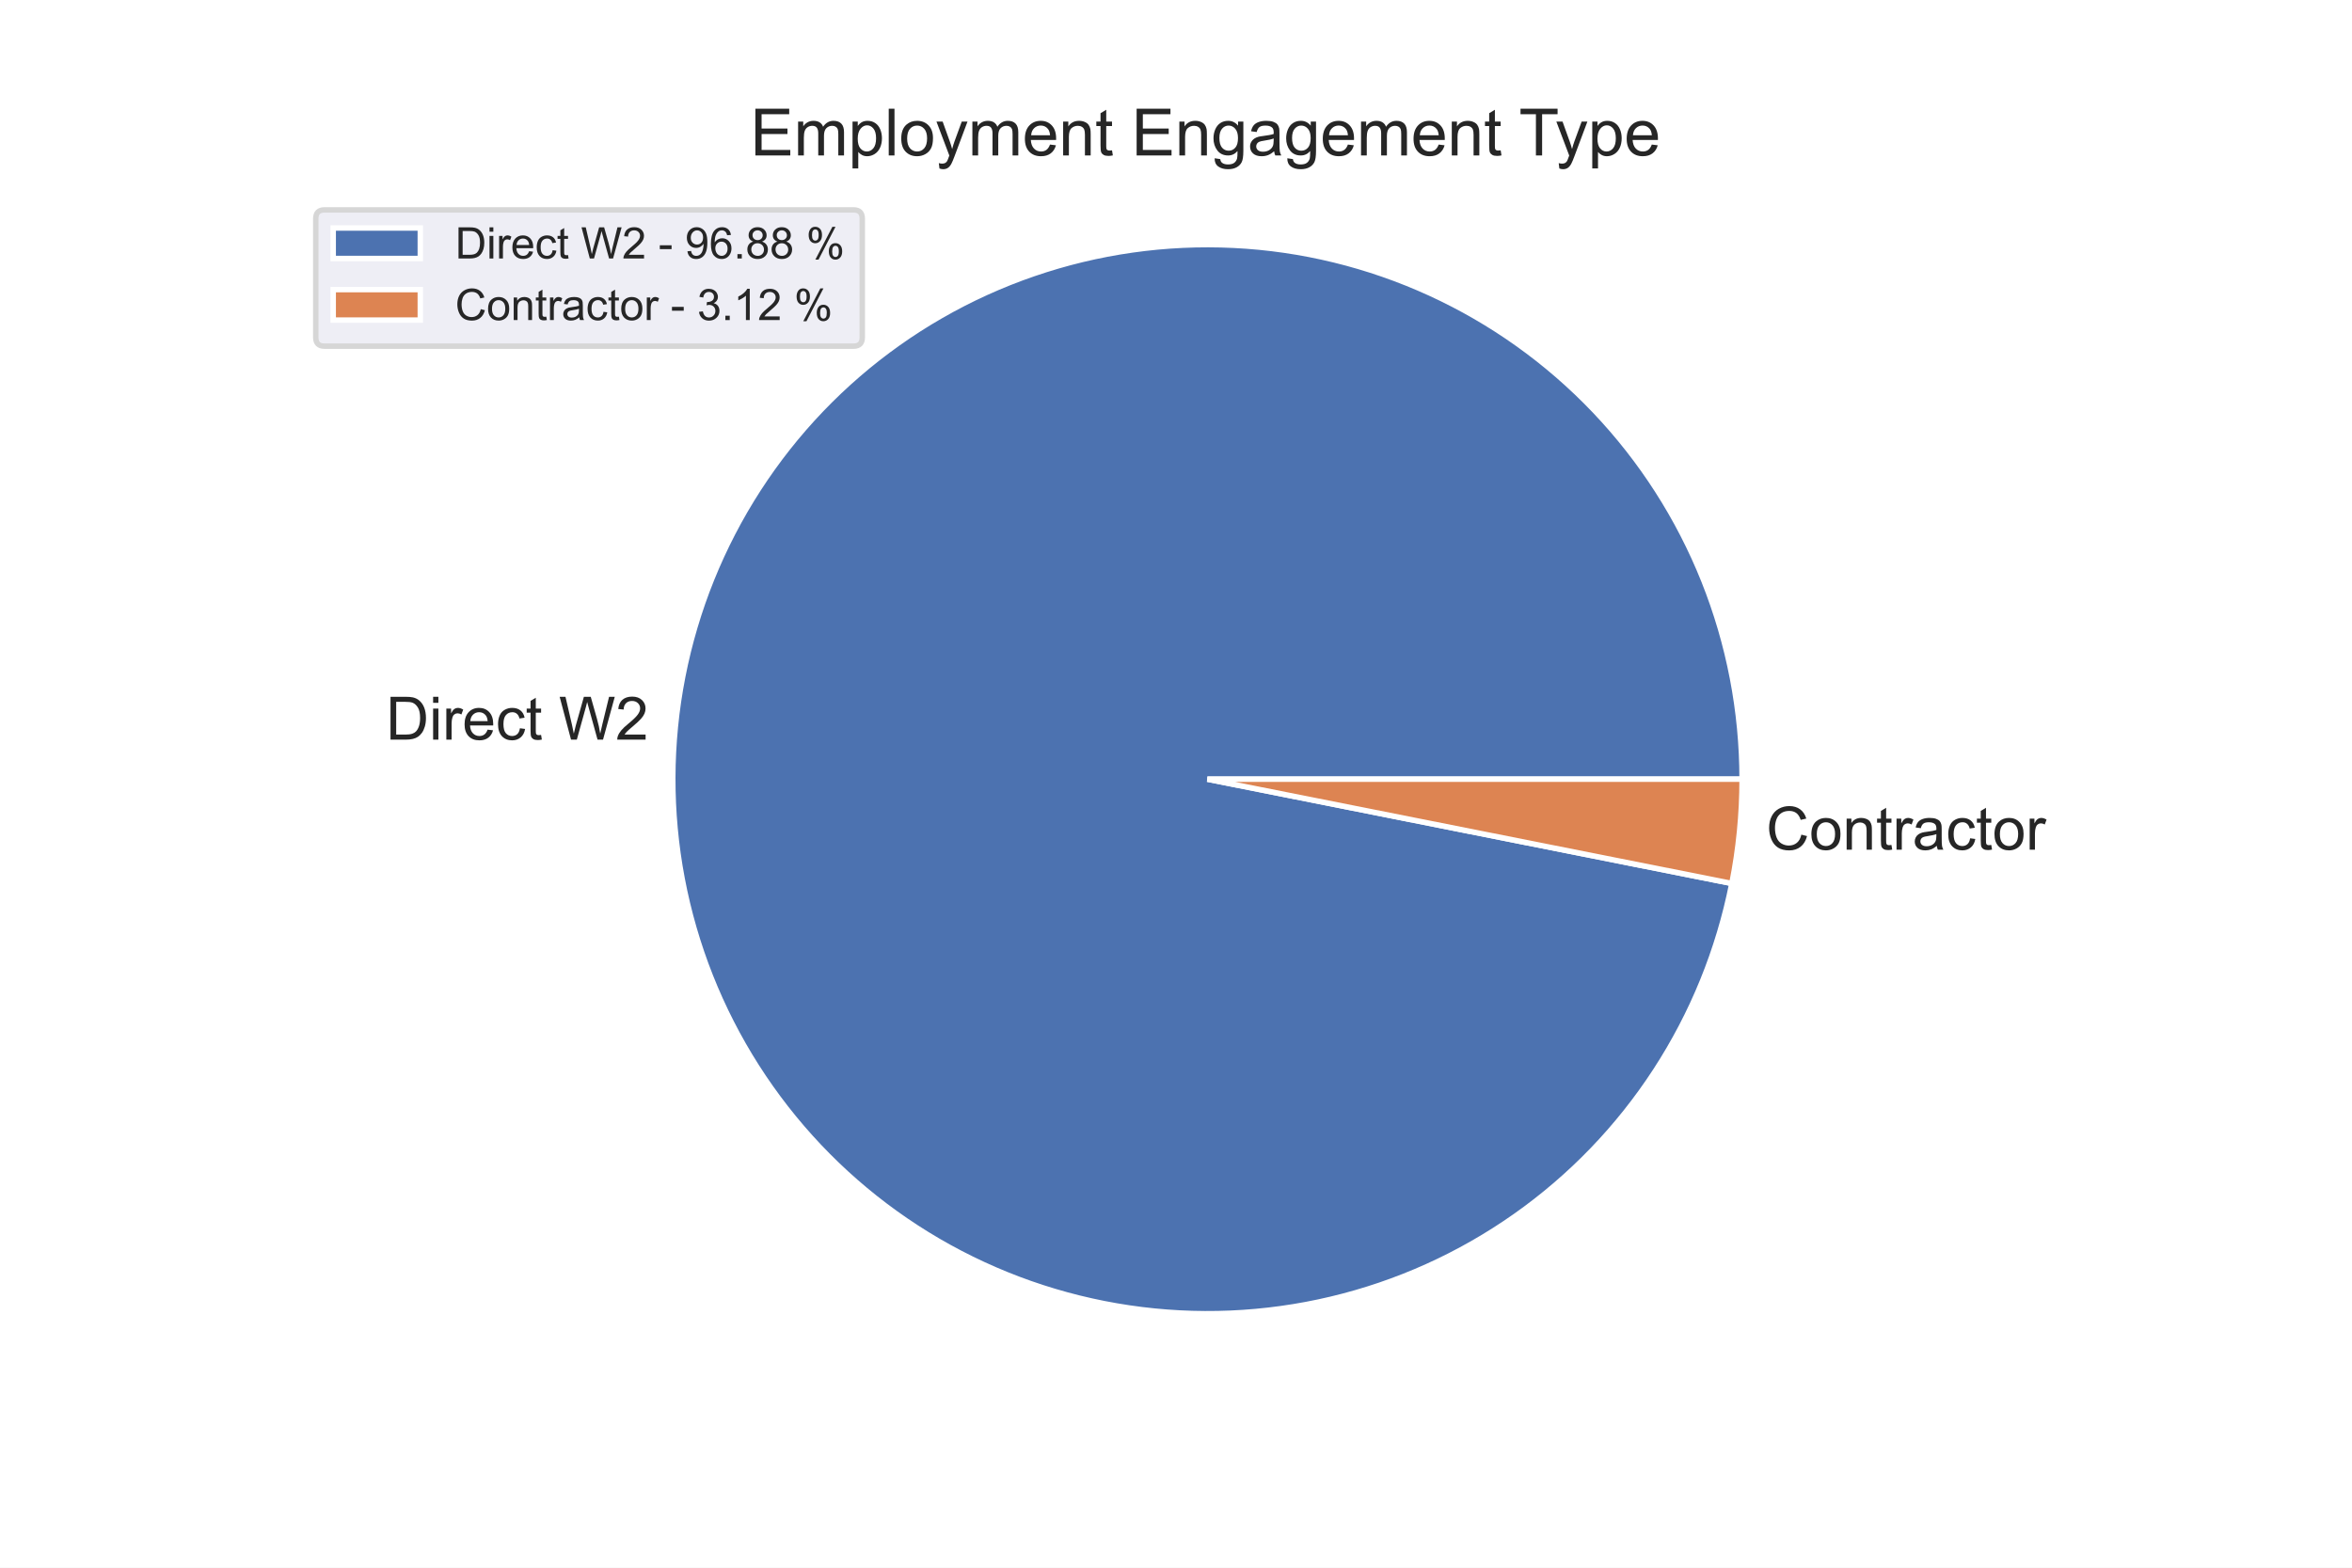
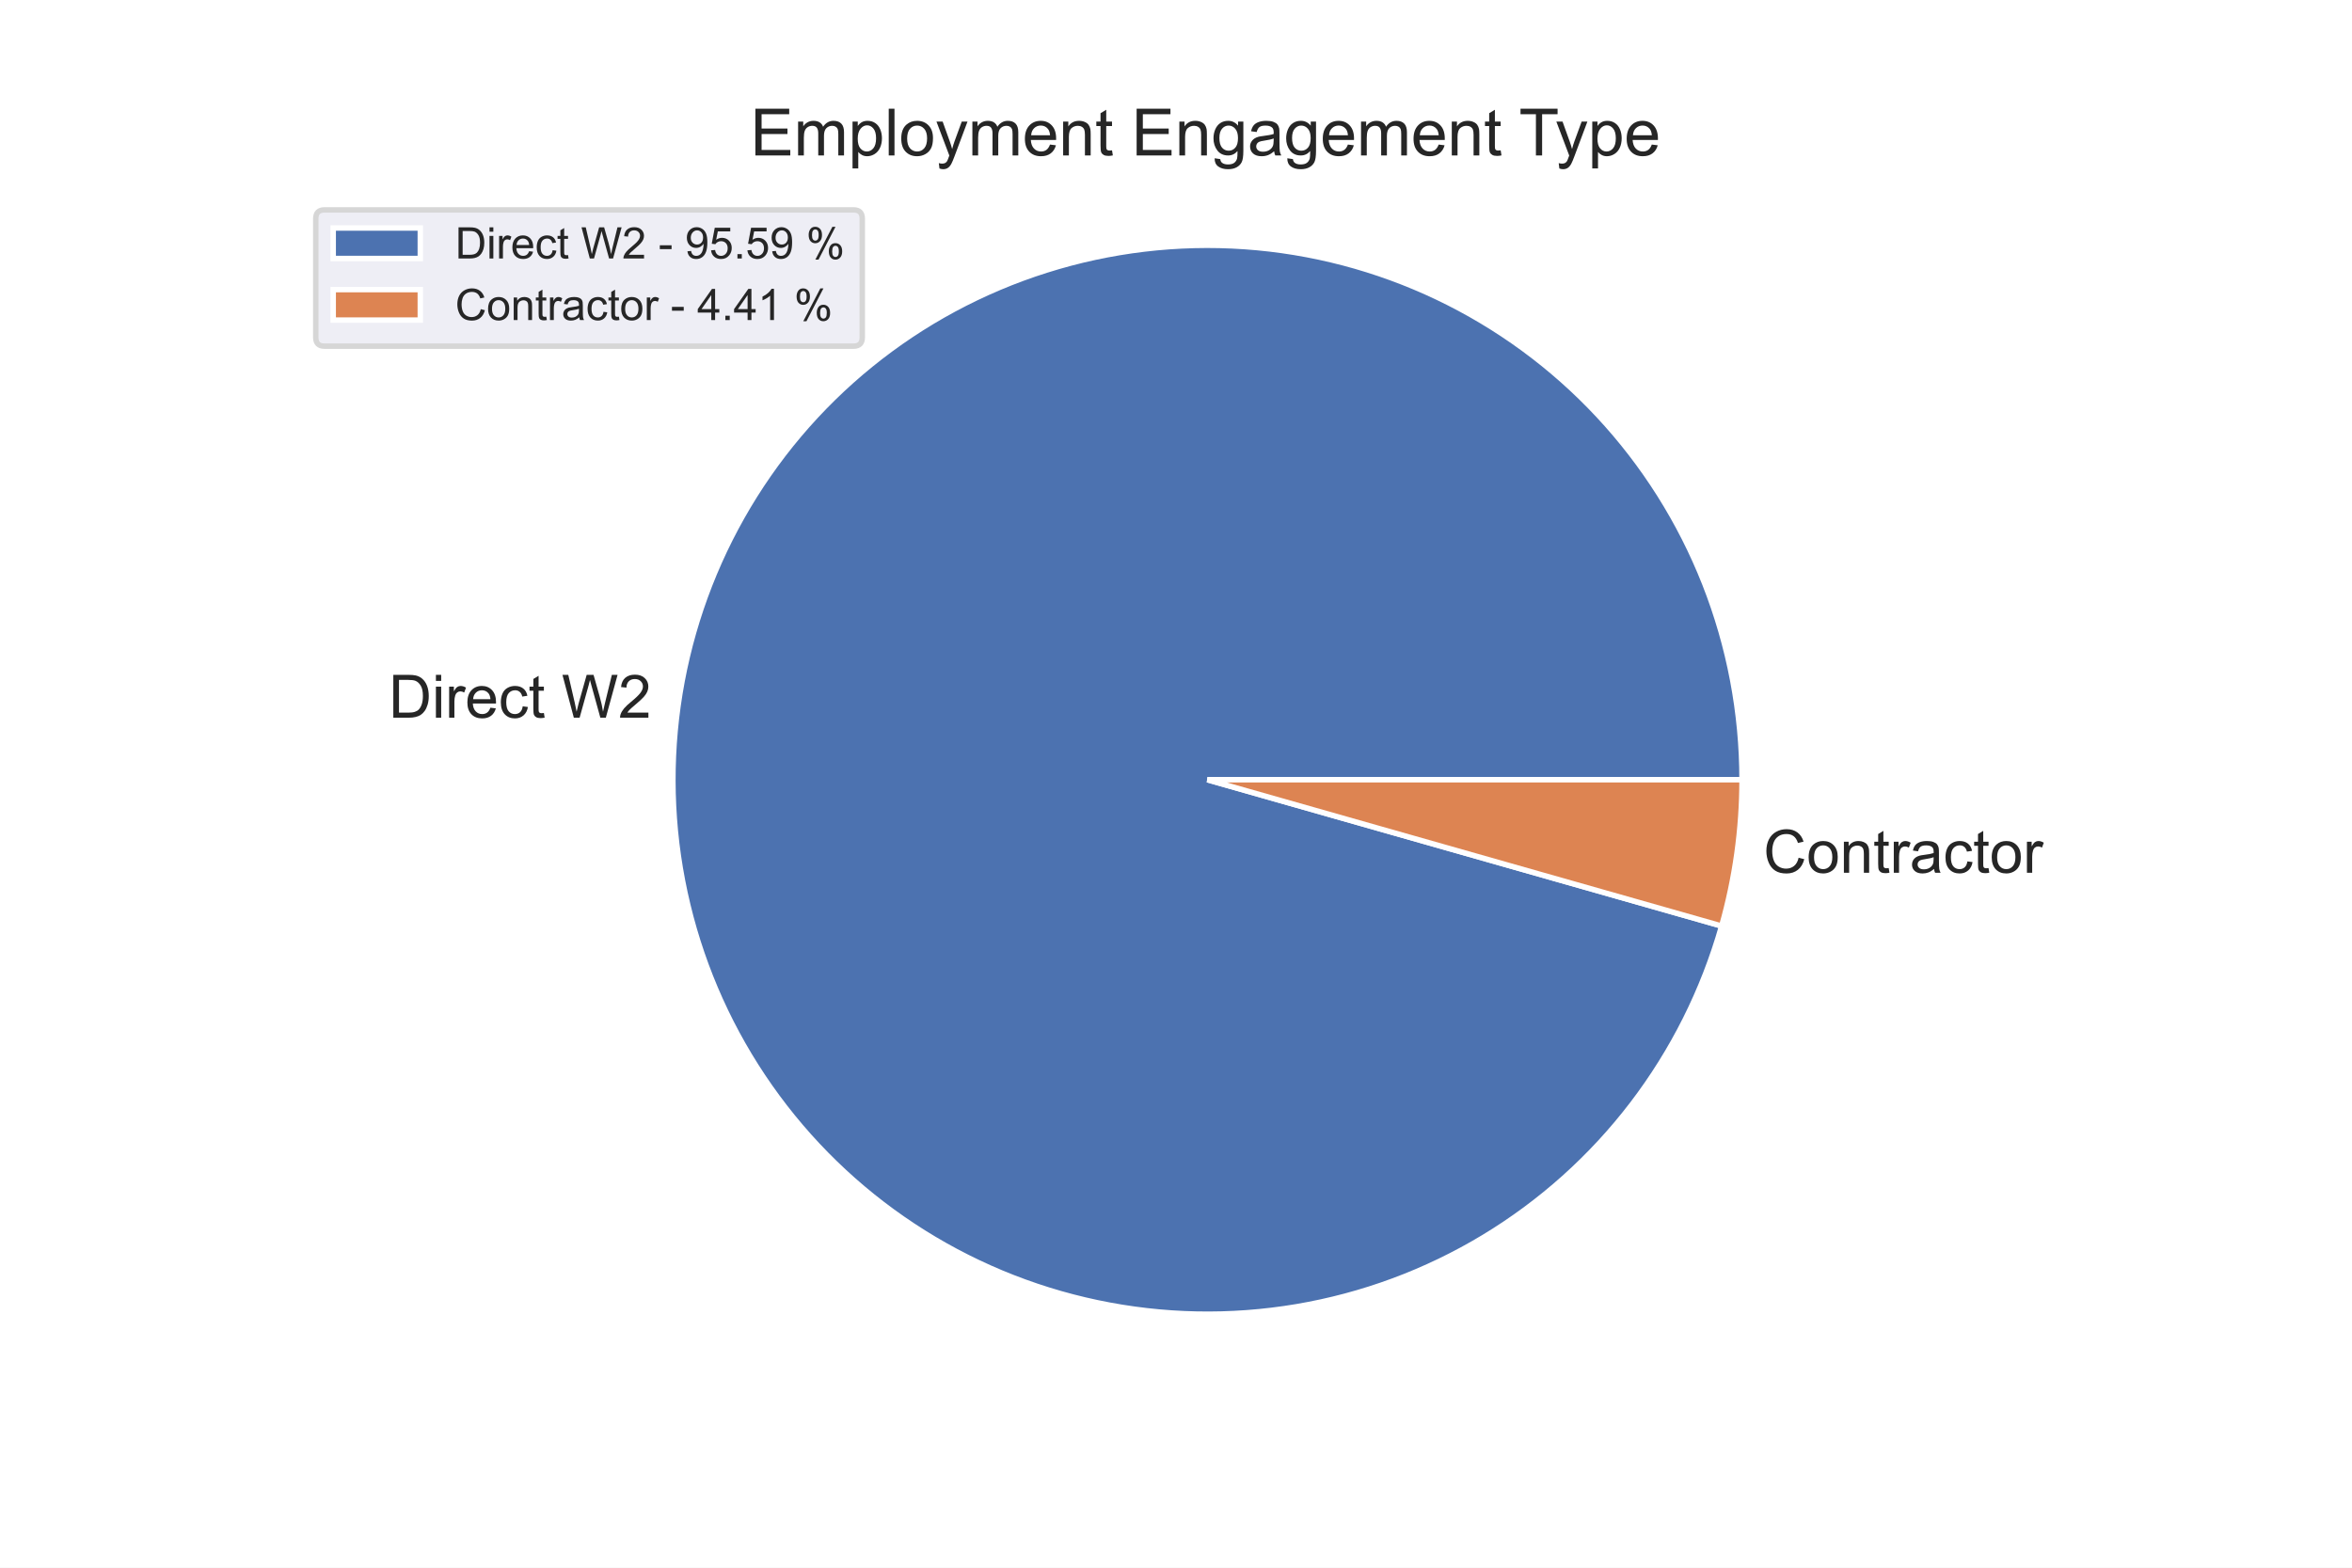
<svg xmlns="http://www.w3.org/2000/svg" xmlns:xlink="http://www.w3.org/1999/xlink" height="288pt" version="1.1" viewBox="0 0 432 288" width="432pt">
  <defs>
    <style type="text/css">*{stroke-linecap:butt;stroke-linejoin:round;}</style>
  </defs>
  <g id="figure_1">
    <g id="patch_1">
      <path d="M 0 288  L 432 288  L 432 0  L 0 0  z " style="fill:#ffffff;" />
    </g>
    <g id="axes_1">
      <g id="matplotlib.axis_1" />
      <g id="matplotlib.axis_2" />
      <g id="patch_2">
-         <path d="M 319.98 143.142  C 319.98 130.652 317.597 118.275 312.959 106.677  C 308.321 95.08 301.513 84.473 292.9 75.427  C 284.287 66.38 274.027 59.06 262.671 53.858  C 251.315 48.657 239.07 45.669 226.594 45.057  C 214.119 44.444 201.64 46.216 189.829 50.28  C 178.018 54.343 167.089 60.623 157.631 68.781  C 148.173 76.94 140.358 86.828 134.606 97.916  C 128.853 109.003 125.269 121.086 124.044 133.517  C 122.82 145.947 123.979 158.498 127.457 170.494  C 130.936 182.491 136.672 193.714 144.357 203.561  C 152.041 213.408 161.535 221.699 172.326 227.988  C 183.118 234.278 195.011 238.451 207.366 240.284  C 219.722 242.116 232.314 241.575 244.467 238.689  C 256.619 235.803 268.11 230.625 278.322 223.433  C 288.535 216.24 297.281 207.165 304.093 196.696  C 310.904 186.226 315.656 174.552 318.093 162.301  L 221.776 143.142  L 319.98 143.142  z " style="fill:#4c72b0;stroke:#ffffff;stroke-linejoin:miter;" />
+         <path d="M 319.968 143.249  C 319.968 130.927 317.649 118.715 313.131 107.251  C 308.614 95.787 301.979 85.276 293.573 76.267  C 285.167 67.257 275.14 59.91 264.017 54.61  C 252.894 49.309 240.871 46.15 228.579 45.297  C 216.287 44.444 203.944 45.912 192.195 49.625  C 180.446 53.337 169.5 59.229 159.93 66.99  C 150.36 74.752 142.337 84.246 136.279 94.976  C 130.221 105.705 126.237 117.48 124.534 129.683  C 122.832 141.887 123.442 154.303 126.332 166.28  C 129.223 178.258 134.342 189.586 141.422 199.67  C 148.503 209.754 157.418 218.416 167.703 225.202  C 177.987 231.989 189.458 236.779 201.514 239.322  C 213.57 241.865 225.998 242.116 238.148 240.062  C 250.297 238.009 261.952 233.686 272.502 227.321  C 283.052 220.956 292.311 212.661 299.793 202.871  C 307.275 193.082 312.848 181.97 316.22 170.119  L 221.78 143.249  L 319.968 143.249  z " style="fill:#4c72b0;stroke:#ffffff;stroke-linejoin:miter;" />
      </g>
      <g id="patch_3">
-         <path d="M 318.093 162.301  C 318.72 159.148 319.192 155.967 319.507 152.768  C 319.822 149.569 319.98 146.357 319.98 143.142  L 221.776 143.142  L 318.093 162.301  z " style="fill:#dd8452;stroke:#ffffff;stroke-linejoin:miter;" />
+         <path d="M 316.22 170.119  C 317.462 165.754 318.399 161.308 319.026 156.814  C 319.653 152.319 319.968 147.787 319.968 143.249  L 221.78 143.249  L 316.22 170.119  z " style="fill:#dd8452;stroke:#ffffff;stroke-linejoin:miter;" />
      </g>
      <g id="text_1">
-         <g style="fill:#262626;" transform="translate(70.87819 135.8791)scale(0.11 -0.11)">
+         <g style="fill:#262626;" transform="translate(71.39245 131.8489)scale(0.11 -0.11)">
          <defs>
            <path d="M 494 0  L 494 4581  L 2072 4581  Q 2606 4581 2888 4516  Q 3281 4425 3559 4188  Q 3922 3881 4101 3404  Q 4281 2928 4281 2316  Q 4281 1794 4159 1391  Q 4038 988 3847 723  Q 3656 459 3429 307  Q 3203 156 2883 78  Q 2563 0 2147 0  L 494 0  z M 1100 541  L 2078 541  Q 2531 541 2789 625  Q 3047 709 3200 863  Q 3416 1078 3536 1442  Q 3656 1806 3656 2325  Q 3656 3044 3420 3430  Q 3184 3816 2847 3947  Q 2603 4041 2063 4041  L 1100 4041  L 1100 541  z " id="ArialMT-44" transform="scale(0.015625)" />
            <path d="M 425 3934  L 425 4581  L 988 4581  L 988 3934  L 425 3934  z M 425 0  L 425 3319  L 988 3319  L 988 0  L 425 0  z " id="ArialMT-69" transform="scale(0.015625)" />
            <path d="M 416 0  L 416 3319  L 922 3319  L 922 2816  Q 1116 3169 1280 3281  Q 1444 3394 1641 3394  Q 1925 3394 2219 3213  L 2025 2691  Q 1819 2813 1613 2813  Q 1428 2813 1281 2702  Q 1134 2591 1072 2394  Q 978 2094 978 1738  L 978 0  L 416 0  z " id="ArialMT-72" transform="scale(0.015625)" />
            <path d="M 2694 1069  L 3275 997  Q 3138 488 2766 206  Q 2394 -75 1816 -75  Q 1088 -75 661 373  Q 234 822 234 1631  Q 234 2469 665 2931  Q 1097 3394 1784 3394  Q 2450 3394 2872 2941  Q 3294 2488 3294 1666  Q 3294 1616 3291 1516  L 816 1516  Q 847 969 1125 678  Q 1403 388 1819 388  Q 2128 388 2347 550  Q 2566 713 2694 1069  z M 847 1978  L 2700 1978  Q 2663 2397 2488 2606  Q 2219 2931 1791 2931  Q 1403 2931 1139 2672  Q 875 2413 847 1978  z " id="ArialMT-65" transform="scale(0.015625)" />
            <path d="M 2588 1216  L 3141 1144  Q 3050 572 2676 248  Q 2303 -75 1759 -75  Q 1078 -75 664 370  Q 250 816 250 1647  Q 250 2184 428 2587  Q 606 2991 970 3192  Q 1334 3394 1763 3394  Q 2303 3394 2647 3120  Q 2991 2847 3088 2344  L 2541 2259  Q 2463 2594 2264 2762  Q 2066 2931 1784 2931  Q 1359 2931 1093 2626  Q 828 2322 828 1663  Q 828 994 1084 691  Q 1341 388 1753 388  Q 2084 388 2306 591  Q 2528 794 2588 1216  z " id="ArialMT-63" transform="scale(0.015625)" />
            <path d="M 1650 503  L 1731 6  Q 1494 -44 1306 -44  Q 1000 -44 831 53  Q 663 150 594 308  Q 525 466 525 972  L 525 2881  L 113 2881  L 113 3319  L 525 3319  L 525 4141  L 1084 4478  L 1084 3319  L 1650 3319  L 1650 2881  L 1084 2881  L 1084 941  Q 1084 700 1114 631  Q 1144 563 1211 522  Q 1278 481 1403 481  Q 1497 481 1650 503  z " id="ArialMT-74" transform="scale(0.015625)" />
            <path id="ArialMT-20" transform="scale(0.015625)" />
            <path d="M 1294 0  L 78 4581  L 700 4581  L 1397 1578  Q 1509 1106 1591 641  Q 1766 1375 1797 1488  L 2669 4581  L 3400 4581  L 4056 2263  Q 4303 1400 4413 641  Q 4500 1075 4641 1638  L 5359 4581  L 5969 4581  L 4713 0  L 4128 0  L 3163 3491  Q 3041 3928 3019 4028  Q 2947 3713 2884 3491  L 1913 0  L 1294 0  z " id="ArialMT-57" transform="scale(0.015625)" />
            <path d="M 3222 541  L 3222 0  L 194 0  Q 188 203 259 391  Q 375 700 629 1000  Q 884 1300 1366 1694  Q 2113 2306 2375 2664  Q 2638 3022 2638 3341  Q 2638 3675 2398 3904  Q 2159 4134 1775 4134  Q 1369 4134 1125 3890  Q 881 3647 878 3216  L 300 3275  Q 359 3922 746 4261  Q 1134 4600 1788 4600  Q 2447 4600 2831 4234  Q 3216 3869 3216 3328  Q 3216 3053 3103 2787  Q 2991 2522 2730 2228  Q 2469 1934 1863 1422  Q 1356 997 1212 845  Q 1069 694 975 541  L 3222 541  z " id="ArialMT-32" transform="scale(0.015625)" />
          </defs>
          <use xlink:href="#ArialMT-44" />
          <use x="72.217" xlink:href="#ArialMT-69" />
          <use x="94.434" xlink:href="#ArialMT-72" />
          <use x="127.734" xlink:href="#ArialMT-65" />
          <use x="183.35" xlink:href="#ArialMT-63" />
          <use x="233.35" xlink:href="#ArialMT-74" />
          <use x="261.133" xlink:href="#ArialMT-20" />
          <use x="288.916" xlink:href="#ArialMT-57" />
          <use x="383.301" xlink:href="#ArialMT-32" />
        </g>
      </g>
      <g id="text_2">
-         <g style="fill:#262626;" transform="translate(324.3935 156.093)scale(0.11 -0.11)">
+         <g style="fill:#262626;" transform="translate(323.8886 160.3358)scale(0.11 -0.11)">
          <defs>
            <path d="M 3763 1606  L 4369 1453  Q 4178 706 3683 314  Q 3188 -78 2472 -78  Q 1731 -78 1267 223  Q 803 525 561 1097  Q 319 1669 319 2325  Q 319 3041 592 3573  Q 866 4106 1370 4382  Q 1875 4659 2481 4659  Q 3169 4659 3637 4309  Q 4106 3959 4291 3325  L 3694 3184  Q 3534 3684 3231 3912  Q 2928 4141 2469 4141  Q 1941 4141 1586 3887  Q 1231 3634 1087 3207  Q 944 2781 944 2328  Q 944 1744 1114 1308  Q 1284 872 1643 656  Q 2003 441 2422 441  Q 2931 441 3284 734  Q 3638 1028 3763 1606  z " id="ArialMT-43" transform="scale(0.015625)" />
            <path d="M 213 1659  Q 213 2581 725 3025  Q 1153 3394 1769 3394  Q 2453 3394 2887 2945  Q 3322 2497 3322 1706  Q 3322 1066 3130 698  Q 2938 331 2570 128  Q 2203 -75 1769 -75  Q 1072 -75 642 372  Q 213 819 213 1659  z M 791 1659  Q 791 1022 1069 705  Q 1347 388 1769 388  Q 2188 388 2466 706  Q 2744 1025 2744 1678  Q 2744 2294 2464 2611  Q 2184 2928 1769 2928  Q 1347 2928 1069 2612  Q 791 2297 791 1659  z " id="ArialMT-6f" transform="scale(0.015625)" />
            <path d="M 422 0  L 422 3319  L 928 3319  L 928 2847  Q 1294 3394 1984 3394  Q 2284 3394 2536 3286  Q 2788 3178 2913 3003  Q 3038 2828 3088 2588  Q 3119 2431 3119 2041  L 3119 0  L 2556 0  L 2556 2019  Q 2556 2363 2490 2533  Q 2425 2703 2258 2804  Q 2091 2906 1866 2906  Q 1506 2906 1245 2678  Q 984 2450 984 1813  L 984 0  L 422 0  z " id="ArialMT-6e" transform="scale(0.015625)" />
            <path d="M 2588 409  Q 2275 144 1986 34  Q 1697 -75 1366 -75  Q 819 -75 525 192  Q 231 459 231 875  Q 231 1119 342 1320  Q 453 1522 633 1644  Q 813 1766 1038 1828  Q 1203 1872 1538 1913  Q 2219 1994 2541 2106  Q 2544 2222 2544 2253  Q 2544 2597 2384 2738  Q 2169 2928 1744 2928  Q 1347 2928 1158 2789  Q 969 2650 878 2297  L 328 2372  Q 403 2725 575 2942  Q 747 3159 1072 3276  Q 1397 3394 1825 3394  Q 2250 3394 2515 3294  Q 2781 3194 2906 3042  Q 3031 2891 3081 2659  Q 3109 2516 3109 2141  L 3109 1391  Q 3109 606 3145 398  Q 3181 191 3288 0  L 2700 0  Q 2613 175 2588 409  z M 2541 1666  Q 2234 1541 1622 1453  Q 1275 1403 1131 1340  Q 988 1278 909 1158  Q 831 1038 831 891  Q 831 666 1001 516  Q 1172 366 1500 366  Q 1825 366 2078 508  Q 2331 650 2450 897  Q 2541 1088 2541 1459  L 2541 1666  z " id="ArialMT-61" transform="scale(0.015625)" />
          </defs>
          <use xlink:href="#ArialMT-43" />
          <use x="72.217" xlink:href="#ArialMT-6f" />
          <use x="127.832" xlink:href="#ArialMT-6e" />
          <use x="183.447" xlink:href="#ArialMT-74" />
          <use x="211.23" xlink:href="#ArialMT-72" />
          <use x="244.531" xlink:href="#ArialMT-61" />
          <use x="300.146" xlink:href="#ArialMT-63" />
          <use x="350.146" xlink:href="#ArialMT-74" />
          <use x="377.93" xlink:href="#ArialMT-6f" />
          <use x="433.545" xlink:href="#ArialMT-72" />
        </g>
      </g>
      <g id="text_3">
        <g style="fill:#262626;" transform="translate(137.7966 28.56)scale(0.12 -0.12)">
          <defs>
            <path d="M 506 0  L 506 4581  L 3819 4581  L 3819 4041  L 1113 4041  L 1113 2638  L 3647 2638  L 3647 2100  L 1113 2100  L 1113 541  L 3925 541  L 3925 0  L 506 0  z " id="ArialMT-45" transform="scale(0.015625)" />
            <path d="M 422 0  L 422 3319  L 925 3319  L 925 2853  Q 1081 3097 1340 3245  Q 1600 3394 1931 3394  Q 2300 3394 2536 3241  Q 2772 3088 2869 2813  Q 3263 3394 3894 3394  Q 4388 3394 4653 3120  Q 4919 2847 4919 2278  L 4919 0  L 4359 0  L 4359 2091  Q 4359 2428 4304 2576  Q 4250 2725 4106 2815  Q 3963 2906 3769 2906  Q 3419 2906 3187 2673  Q 2956 2441 2956 1928  L 2956 0  L 2394 0  L 2394 2156  Q 2394 2531 2256 2718  Q 2119 2906 1806 2906  Q 1569 2906 1367 2781  Q 1166 2656 1075 2415  Q 984 2175 984 1722  L 984 0  L 422 0  z " id="ArialMT-6d" transform="scale(0.015625)" />
            <path d="M 422 -1272  L 422 3319  L 934 3319  L 934 2888  Q 1116 3141 1344 3267  Q 1572 3394 1897 3394  Q 2322 3394 2647 3175  Q 2972 2956 3137 2557  Q 3303 2159 3303 1684  Q 3303 1175 3120 767  Q 2938 359 2589 142  Q 2241 -75 1856 -75  Q 1575 -75 1351 44  Q 1128 163 984 344  L 984 -1272  L 422 -1272  z M 931 1641  Q 931 1000 1190 694  Q 1450 388 1819 388  Q 2194 388 2461 705  Q 2728 1022 2728 1688  Q 2728 2322 2467 2637  Q 2206 2953 1844 2953  Q 1484 2953 1207 2617  Q 931 2281 931 1641  z " id="ArialMT-70" transform="scale(0.015625)" />
            <path d="M 409 0  L 409 4581  L 972 4581  L 972 0  L 409 0  z " id="ArialMT-6c" transform="scale(0.015625)" />
            <path d="M 397 -1278  L 334 -750  Q 519 -800 656 -800  Q 844 -800 956 -737  Q 1069 -675 1141 -563  Q 1194 -478 1313 -144  Q 1328 -97 1363 -6  L 103 3319  L 709 3319  L 1400 1397  Q 1534 1031 1641 628  Q 1738 1016 1872 1384  L 2581 3319  L 3144 3319  L 1881 -56  Q 1678 -603 1566 -809  Q 1416 -1088 1222 -1217  Q 1028 -1347 759 -1347  Q 597 -1347 397 -1278  z " id="ArialMT-79" transform="scale(0.015625)" />
            <path d="M 319 -275  L 866 -356  Q 900 -609 1056 -725  Q 1266 -881 1628 -881  Q 2019 -881 2231 -725  Q 2444 -569 2519 -288  Q 2563 -116 2559 434  Q 2191 0 1641 0  Q 956 0 581 494  Q 206 988 206 1678  Q 206 2153 378 2554  Q 550 2956 876 3175  Q 1203 3394 1644 3394  Q 2231 3394 2613 2919  L 2613 3319  L 3131 3319  L 3131 450  Q 3131 -325 2973 -648  Q 2816 -972 2473 -1159  Q 2131 -1347 1631 -1347  Q 1038 -1347 672 -1080  Q 306 -813 319 -275  z M 784 1719  Q 784 1066 1043 766  Q 1303 466 1694 466  Q 2081 466 2343 764  Q 2606 1063 2606 1700  Q 2606 2309 2336 2618  Q 2066 2928 1684 2928  Q 1309 2928 1046 2623  Q 784 2319 784 1719  z " id="ArialMT-67" transform="scale(0.015625)" />
            <path d="M 1659 0  L 1659 4041  L 150 4041  L 150 4581  L 3781 4581  L 3781 4041  L 2266 4041  L 2266 0  L 1659 0  z " id="ArialMT-54" transform="scale(0.015625)" />
          </defs>
          <use xlink:href="#ArialMT-45" />
          <use x="66.699" xlink:href="#ArialMT-6d" />
          <use x="150" xlink:href="#ArialMT-70" />
          <use x="205.615" xlink:href="#ArialMT-6c" />
          <use x="227.832" xlink:href="#ArialMT-6f" />
          <use x="283.447" xlink:href="#ArialMT-79" />
          <use x="333.447" xlink:href="#ArialMT-6d" />
          <use x="416.748" xlink:href="#ArialMT-65" />
          <use x="472.363" xlink:href="#ArialMT-6e" />
          <use x="527.979" xlink:href="#ArialMT-74" />
          <use x="555.762" xlink:href="#ArialMT-20" />
          <use x="583.545" xlink:href="#ArialMT-45" />
          <use x="650.244" xlink:href="#ArialMT-6e" />
          <use x="705.859" xlink:href="#ArialMT-67" />
          <use x="761.475" xlink:href="#ArialMT-61" />
          <use x="817.09" xlink:href="#ArialMT-67" />
          <use x="872.705" xlink:href="#ArialMT-65" />
          <use x="928.32" xlink:href="#ArialMT-6d" />
          <use x="1011.621" xlink:href="#ArialMT-65" />
          <use x="1067.236" xlink:href="#ArialMT-6e" />
          <use x="1122.852" xlink:href="#ArialMT-74" />
          <use x="1150.635" xlink:href="#ArialMT-20" />
          <use x="1176.668" xlink:href="#ArialMT-54" />
          <use x="1232.252" xlink:href="#ArialMT-79" />
          <use x="1282.252" xlink:href="#ArialMT-70" />
          <use x="1337.867" xlink:href="#ArialMT-65" />
        </g>
      </g>
      <g id="legend_1">
        <g id="patch_4">
          <path d="M 59.6 63.593  L 156.775 63.593  Q 158.375 63.593 158.375 61.992  L 158.375 40.16  Q 158.375 38.56 156.775 38.56  L 59.6 38.56  Q 58 38.56 58 40.16  L 58 61.992  Q 58 63.593 59.6 63.593  z " style="fill:#eaeaf2;opacity:0.8;stroke:#cccccc;stroke-linejoin:miter;" />
        </g>
        <g id="patch_5">
          <path d="M 61.2 47.486  L 77.2 47.486  L 77.2 41.886  L 61.2 41.886  z " style="fill:#4c72b0;stroke:#ffffff;stroke-linejoin:miter;" />
        </g>
        <g id="text_4">
          <g style="fill:#262626;" transform="translate(83.6 47.48625)scale(0.08 -0.08)">
            <defs>
              <path d="M 203 1375  L 203 1941  L 1931 1941  L 1931 1375  L 203 1375  z " id="ArialMT-2d" transform="scale(0.015625)" />
              <path d="M 350 1059  L 891 1109  Q 959 728 1153 556  Q 1347 384 1650 384  Q 1909 384 2104 503  Q 2300 622 2425 820  Q 2550 1019 2634 1356  Q 2719 1694 2719 2044  Q 2719 2081 2716 2156  Q 2547 1888 2255 1720  Q 1963 1553 1622 1553  Q 1053 1553 659 1965  Q 266 2378 266 3053  Q 266 3750 677 4175  Q 1088 4600 1706 4600  Q 2153 4600 2523 4359  Q 2894 4119 3086 3673  Q 3278 3228 3278 2384  Q 3278 1506 3087 986  Q 2897 466 2520 194  Q 2144 -78 1638 -78  Q 1100 -78 759 220  Q 419 519 350 1059  z M 2653 3081  Q 2653 3566 2395 3850  Q 2138 4134 1775 4134  Q 1400 4134 1122 3828  Q 844 3522 844 3034  Q 844 2597 1108 2323  Q 1372 2050 1759 2050  Q 2150 2050 2401 2323  Q 2653 2597 2653 3081  z " id="ArialMT-39" transform="scale(0.015625)" />
-               <path d="M 3184 3459  L 2625 3416  Q 2550 3747 2413 3897  Q 2184 4138 1850 4138  Q 1581 4138 1378 3988  Q 1113 3794 959 3422  Q 806 3050 800 2363  Q 1003 2672 1297 2822  Q 1591 2972 1913 2972  Q 2475 2972 2870 2558  Q 3266 2144 3266 1488  Q 3266 1056 3080 686  Q 2894 316 2569 119  Q 2244 -78 1831 -78  Q 1128 -78 684 439  Q 241 956 241 2144  Q 241 3472 731 4075  Q 1159 4600 1884 4600  Q 2425 4600 2770 4297  Q 3116 3994 3184 3459  z M 888 1484  Q 888 1194 1011 928  Q 1134 663 1356 523  Q 1578 384 1822 384  Q 2178 384 2434 671  Q 2691 959 2691 1453  Q 2691 1928 2437 2201  Q 2184 2475 1800 2475  Q 1419 2475 1153 2201  Q 888 1928 888 1484  z " id="ArialMT-36" transform="scale(0.015625)" />
+               <path d="M 266 1200  L 856 1250  Q 922 819 1161 601  Q 1400 384 1738 384  Q 2144 384 2425 690  Q 2706 997 2706 1503  Q 2706 1984 2436 2262  Q 2166 2541 1728 2541  Q 1456 2541 1237 2417  Q 1019 2294 894 2097  L 366 2166  L 809 4519  L 3088 4519  L 3088 3981  L 1259 3981  L 1013 2750  Q 1425 3038 1878 3038  Q 2478 3038 2890 2622  Q 3303 2206 3303 1553  Q 3303 931 2941 478  Q 2500 -78 1738 -78  Q 1113 -78 717 272  Q 322 622 266 1200  z " id="ArialMT-35" transform="scale(0.015625)" />
              <path d="M 581 0  L 581 641  L 1222 641  L 1222 0  L 581 0  z " id="ArialMT-2e" transform="scale(0.015625)" />
-               <path d="M 1131 2484  Q 781 2613 612 2850  Q 444 3088 444 3419  Q 444 3919 803 4259  Q 1163 4600 1759 4600  Q 2359 4600 2725 4251  Q 3091 3903 3091 3403  Q 3091 3084 2923 2848  Q 2756 2613 2416 2484  Q 2838 2347 3058 2040  Q 3278 1734 3278 1309  Q 3278 722 2862 322  Q 2447 -78 1769 -78  Q 1091 -78 675 323  Q 259 725 259 1325  Q 259 1772 486 2073  Q 713 2375 1131 2484  z M 1019 3438  Q 1019 3113 1228 2906  Q 1438 2700 1772 2700  Q 2097 2700 2305 2904  Q 2513 3109 2513 3406  Q 2513 3716 2298 3927  Q 2084 4138 1766 4138  Q 1444 4138 1231 3931  Q 1019 3725 1019 3438  z M 838 1322  Q 838 1081 952 856  Q 1066 631 1291 507  Q 1516 384 1775 384  Q 2178 384 2440 643  Q 2703 903 2703 1303  Q 2703 1709 2433 1975  Q 2163 2241 1756 2241  Q 1359 2241 1098 1978  Q 838 1716 838 1322  z " id="ArialMT-38" transform="scale(0.015625)" />
              <path d="M 372 3481  Q 372 3972 619 4315  Q 866 4659 1334 4659  Q 1766 4659 2048 4351  Q 2331 4044 2331 3447  Q 2331 2866 2045 2552  Q 1759 2238 1341 2238  Q 925 2238 648 2547  Q 372 2856 372 3481  z M 1350 4272  Q 1141 4272 1002 4090  Q 863 3909 863 3425  Q 863 2984 1003 2804  Q 1144 2625 1350 2625  Q 1563 2625 1702 2806  Q 1841 2988 1841 3469  Q 1841 3913 1700 4092  Q 1559 4272 1350 4272  z M 1353 -169  L 3859 4659  L 4316 4659  L 1819 -169  L 1353 -169  z M 3334 1075  Q 3334 1569 3581 1911  Q 3828 2253 4300 2253  Q 4731 2253 5014 1945  Q 5297 1638 5297 1041  Q 5297 459 5011 145  Q 4725 -169 4303 -169  Q 3888 -169 3611 142  Q 3334 453 3334 1075  z M 4316 1866  Q 4103 1866 3964 1684  Q 3825 1503 3825 1019  Q 3825 581 3965 400  Q 4106 219 4313 219  Q 4528 219 4667 400  Q 4806 581 4806 1063  Q 4806 1506 4665 1686  Q 4525 1866 4316 1866  z " id="ArialMT-25" transform="scale(0.015625)" />
            </defs>
            <use xlink:href="#ArialMT-44" />
            <use x="72.217" xlink:href="#ArialMT-69" />
            <use x="94.434" xlink:href="#ArialMT-72" />
            <use x="127.734" xlink:href="#ArialMT-65" />
            <use x="183.35" xlink:href="#ArialMT-63" />
            <use x="233.35" xlink:href="#ArialMT-74" />
            <use x="261.133" xlink:href="#ArialMT-20" />
            <use x="288.916" xlink:href="#ArialMT-57" />
            <use x="383.301" xlink:href="#ArialMT-32" />
            <use x="438.916" xlink:href="#ArialMT-20" />
            <use x="466.699" xlink:href="#ArialMT-2d" />
            <use x="500" xlink:href="#ArialMT-20" />
            <use x="527.783" xlink:href="#ArialMT-39" />
-             <use x="583.398" xlink:href="#ArialMT-36" />
+             <use x="583.398" xlink:href="#ArialMT-35" />
            <use x="639.014" xlink:href="#ArialMT-2e" />
-             <use x="666.797" xlink:href="#ArialMT-38" />
-             <use x="722.412" xlink:href="#ArialMT-38" />
+             <use x="666.797" xlink:href="#ArialMT-35" />
+             <use x="722.412" xlink:href="#ArialMT-39" />
            <use x="778.027" xlink:href="#ArialMT-20" />
            <use x="805.811" xlink:href="#ArialMT-25" />
          </g>
        </g>
        <g id="patch_6">
          <path d="M 61.2 58.803  L 77.2 58.803  L 77.2 53.203  L 61.2 53.203  z " style="fill:#dd8452;stroke:#ffffff;stroke-linejoin:miter;" />
        </g>
        <g id="text_5">
          <g style="fill:#262626;" transform="translate(83.6 58.8025)scale(0.08 -0.08)">
            <defs>
-               <path d="M 269 1209  L 831 1284  Q 928 806 1161 595  Q 1394 384 1728 384  Q 2125 384 2398 659  Q 2672 934 2672 1341  Q 2672 1728 2419 1979  Q 2166 2231 1775 2231  Q 1616 2231 1378 2169  L 1441 2663  Q 1497 2656 1531 2656  Q 1891 2656 2178 2843  Q 2466 3031 2466 3422  Q 2466 3731 2256 3934  Q 2047 4138 1716 4138  Q 1388 4138 1169 3931  Q 950 3725 888 3313  L 325 3413  Q 428 3978 793 4289  Q 1159 4600 1703 4600  Q 2078 4600 2393 4439  Q 2709 4278 2876 4000  Q 3044 3722 3044 3409  Q 3044 3113 2884 2869  Q 2725 2625 2413 2481  Q 2819 2388 3044 2092  Q 3269 1797 3269 1353  Q 3269 753 2831 336  Q 2394 -81 1725 -81  Q 1122 -81 723 278  Q 325 638 269 1209  z " id="ArialMT-33" transform="scale(0.015625)" />
+               <path d="M 2069 0  L 2069 1097  L 81 1097  L 81 1613  L 2172 4581  L 2631 4581  L 2631 1613  L 3250 1613  L 3250 1097  L 2631 1097  L 2631 0  L 2069 0  z M 2069 1613  L 2069 3678  L 634 1613  L 2069 1613  z " id="ArialMT-34" transform="scale(0.015625)" />
              <path d="M 2384 0  L 1822 0  L 1822 3584  Q 1619 3391 1289 3197  Q 959 3003 697 2906  L 697 3450  Q 1169 3672 1522 3987  Q 1875 4303 2022 4600  L 2384 4600  L 2384 0  z " id="ArialMT-31" transform="scale(0.015625)" />
            </defs>
            <use xlink:href="#ArialMT-43" />
            <use x="72.217" xlink:href="#ArialMT-6f" />
            <use x="127.832" xlink:href="#ArialMT-6e" />
            <use x="183.447" xlink:href="#ArialMT-74" />
            <use x="211.23" xlink:href="#ArialMT-72" />
            <use x="244.531" xlink:href="#ArialMT-61" />
            <use x="300.146" xlink:href="#ArialMT-63" />
            <use x="350.146" xlink:href="#ArialMT-74" />
            <use x="377.93" xlink:href="#ArialMT-6f" />
            <use x="433.545" xlink:href="#ArialMT-72" />
            <use x="466.846" xlink:href="#ArialMT-20" />
            <use x="494.629" xlink:href="#ArialMT-2d" />
            <use x="527.93" xlink:href="#ArialMT-20" />
-             <use x="555.713" xlink:href="#ArialMT-33" />
+             <use x="555.713" xlink:href="#ArialMT-34" />
            <use x="611.328" xlink:href="#ArialMT-2e" />
-             <use x="639.111" xlink:href="#ArialMT-31" />
-             <use x="694.727" xlink:href="#ArialMT-32" />
+             <use x="639.111" xlink:href="#ArialMT-34" />
+             <use x="694.727" xlink:href="#ArialMT-31" />
            <use x="750.342" xlink:href="#ArialMT-20" />
            <use x="778.125" xlink:href="#ArialMT-25" />
          </g>
        </g>
      </g>
    </g>
  </g>
</svg>
